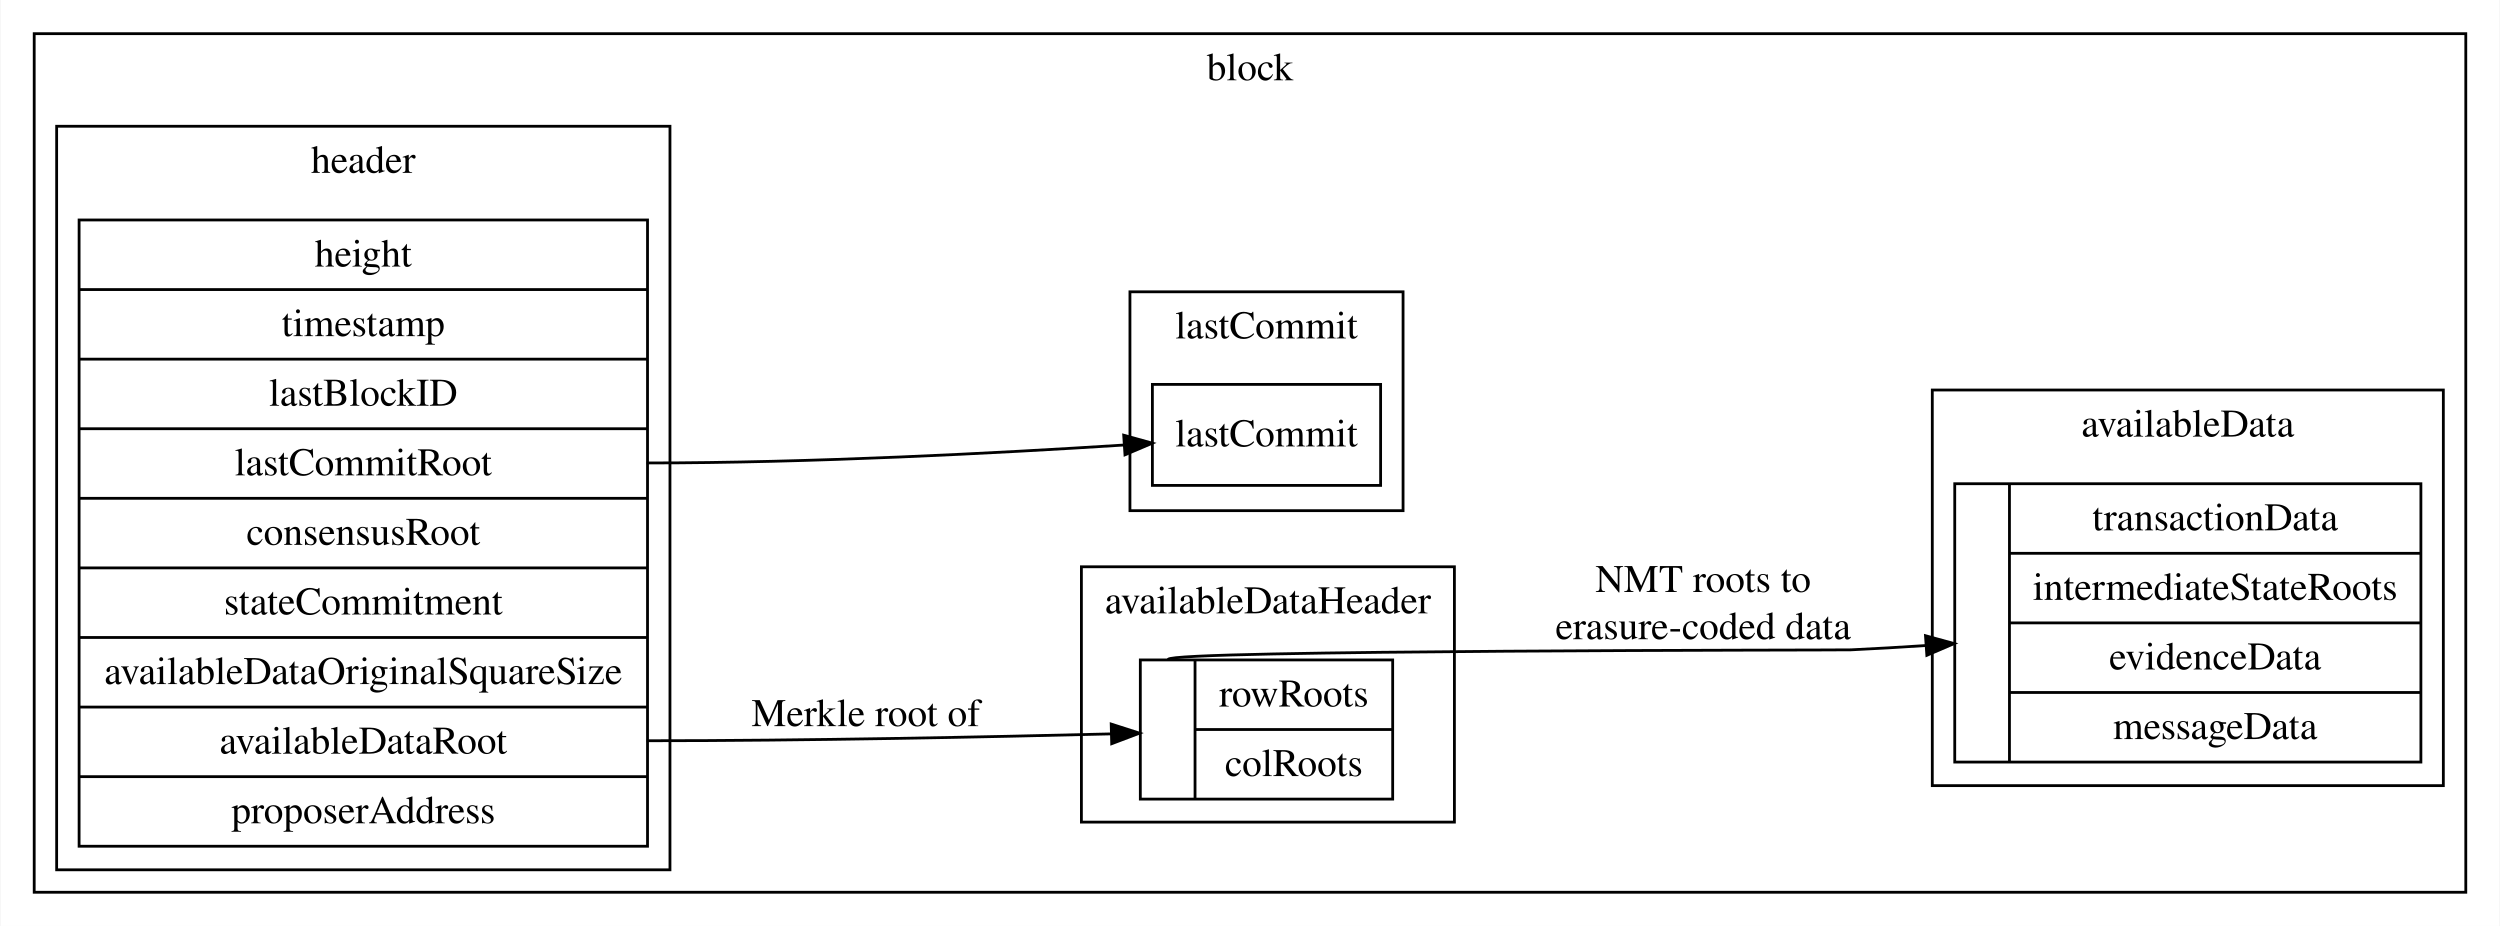
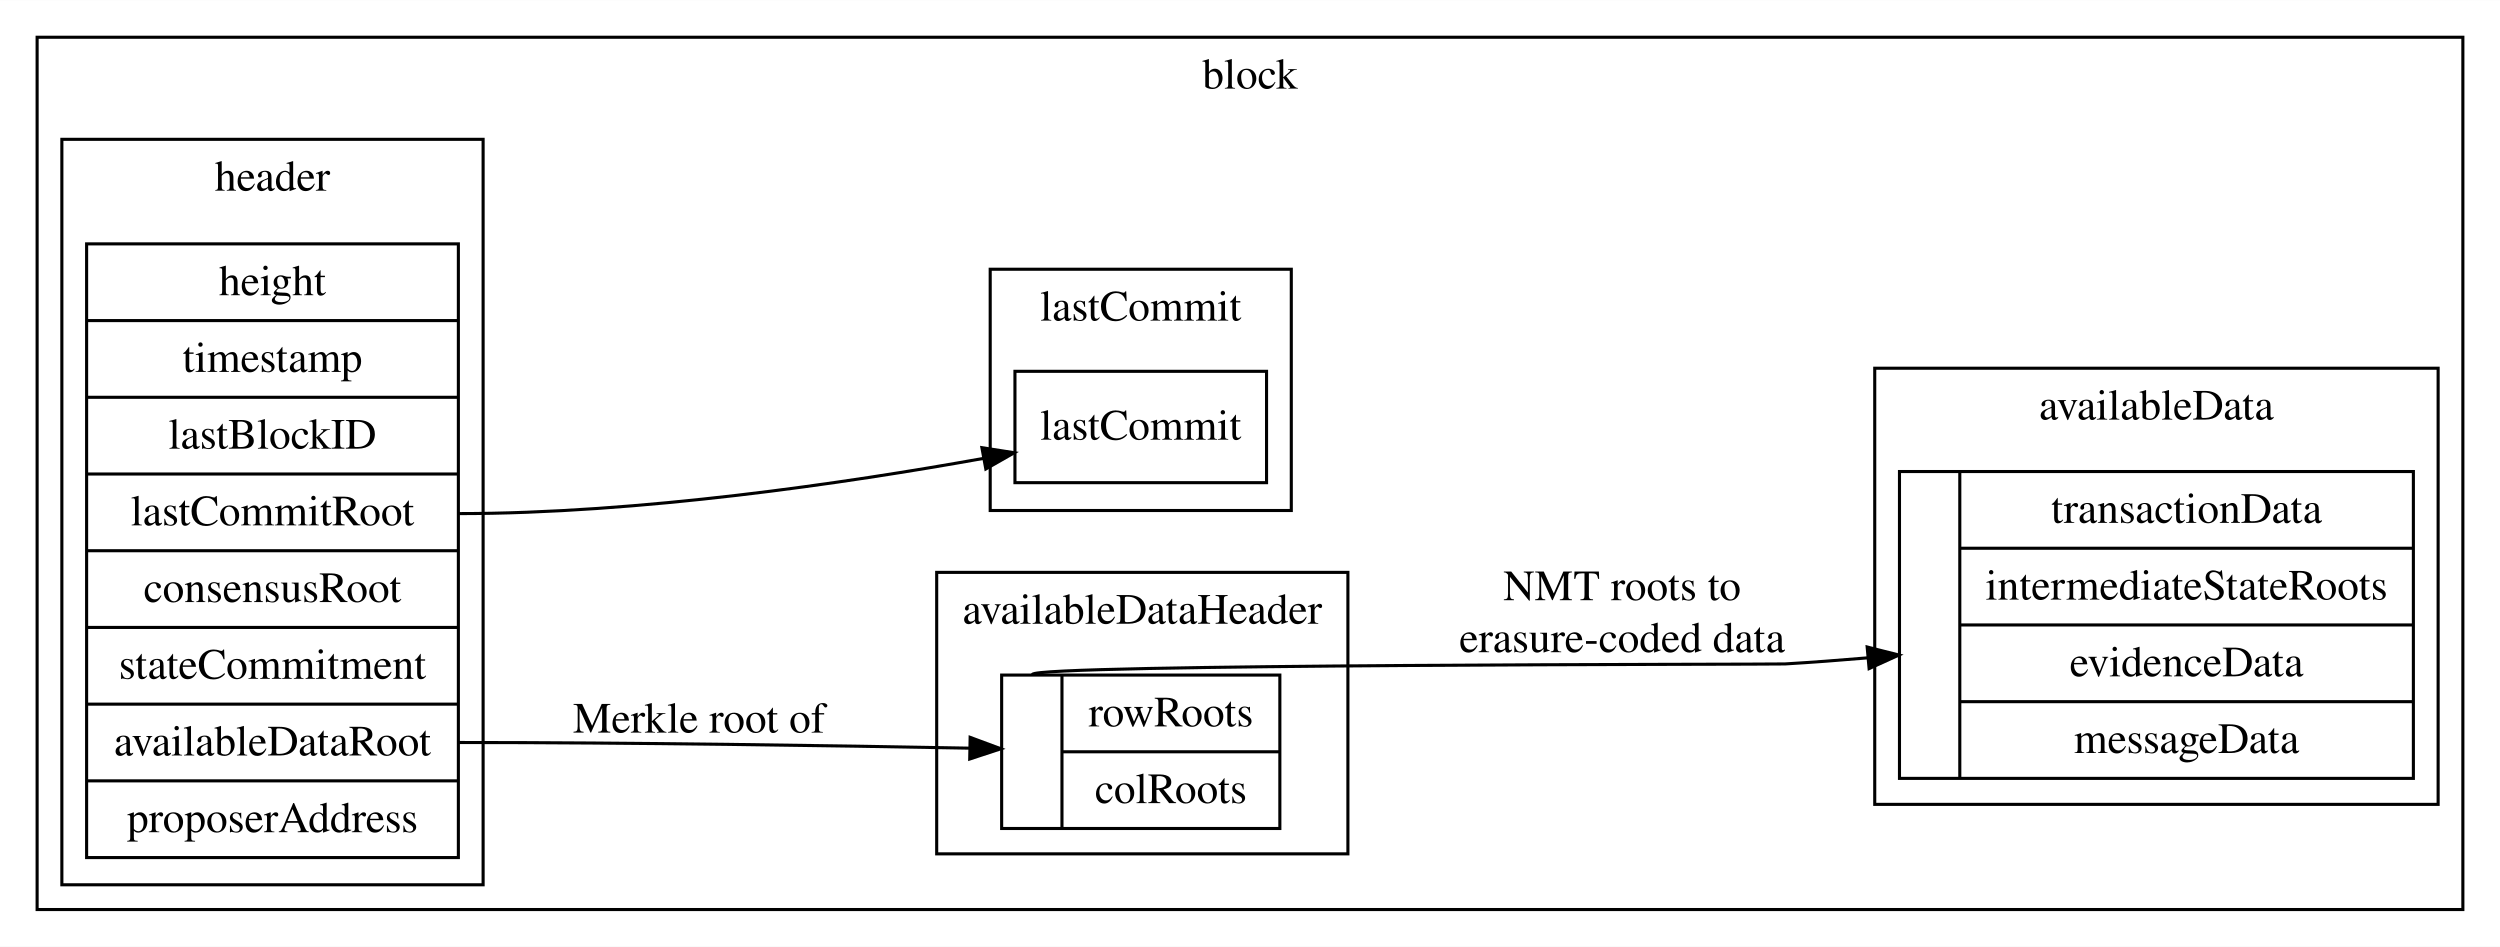
- <svg xmlns="http://www.w3.org/2000/svg" width="891pt" height="330pt" viewBox="0.00 0.00 890.62 330.00">
-   <g id="graph0" class="graph" transform="scale(1 1) rotate(0) translate(4 326)">
-     <polygon fill="#ffffff" stroke="transparent" points="-4,4 -4,-326 886.617,-326 886.617,4 -4,4" />
+ <svg xmlns="http://www.w3.org/2000/svg" width="808pt" height="306pt" viewBox="0.00 0.00 808.22 306.00">
+   <g id="graph0" class="graph" transform="scale(1 1) rotate(0) translate(4 302)">
+     <polygon fill="#ffffff" stroke="transparent" points="-4,4 -4,-302 804.216,-302 804.216,4 -4,4" />
    <g id="clust1" class="cluster">
-       <polygon fill="none" stroke="#000000" points="8,-8 8,-314 874.617,-314 874.617,-8 8,-8" />
-       <text text-anchor="middle" x="441.308" y="-297.4" font-family="Times,serif" font-size="14.00" fill="#000000">block</text>
+       <polygon fill="none" stroke="#000000" points="8,-8 8,-290 792.216,-290 792.216,-8 8,-8" />
+       <text text-anchor="middle" x="400.108" y="-273.4" font-family="Times,serif" font-size="14.00" fill="#000000">block</text>
    </g>
    <g id="clust2" class="cluster">
-       <polygon fill="none" stroke="#000000" points="381.222,-33 381.222,-124 514.161,-124 514.161,-33 381.222,-33" />
-       <text text-anchor="middle" x="447.691" y="-107.4" font-family="Times,serif" font-size="14.00" fill="#000000">availableDataHeader</text>
+       <polygon fill="none" stroke="#000000" points="298.821,-26 298.821,-117 431.76,-117 431.76,-26 298.821,-26" />
+       <text text-anchor="middle" x="365.29" y="-100.4" font-family="Times,serif" font-size="14.00" fill="#000000">availableDataHeader</text>
    </g>
    <g id="clust3" class="cluster">
-       <polygon fill="none" stroke="#000000" points="684.48,-46 684.48,-187 866.617,-187 866.617,-46 684.48,-46" />
-       <text text-anchor="middle" x="775.548" y="-170.4" font-family="Times,serif" font-size="14.00" fill="#000000">availableData</text>
+       <polygon fill="none" stroke="#000000" points="602.079,-42 602.079,-183 784.216,-183 784.216,-42 602.079,-42" />
+       <text text-anchor="middle" x="693.147" y="-166.4" font-family="Times,serif" font-size="14.00" fill="#000000">availableData</text>
    </g>
    <g id="clust4" class="cluster">
-       <polygon fill="none" stroke="#000000" points="398.522,-144 398.522,-222 495.861,-222 495.861,-144 398.522,-144" />
-       <text text-anchor="middle" x="447.191" y="-205.4" font-family="Times,serif" font-size="14.00" fill="#000000">lastCommit</text>
+       <polygon fill="none" stroke="#000000" points="316.12,-137 316.12,-215 413.46,-215 413.46,-137 316.12,-137" />
+       <text text-anchor="middle" x="364.79" y="-198.4" font-family="Times,serif" font-size="14.00" fill="#000000">lastCommit</text>
    </g>
    <g id="clust5" class="cluster">
-       <polygon fill="none" stroke="#000000" points="16,-16 16,-281 234.585,-281 234.585,-16 16,-16" />
-       <text text-anchor="middle" x="125.293" y="-264.4" font-family="Times,serif" font-size="14.00" fill="#000000">header</text>
+       <polygon fill="none" stroke="#000000" points="16,-16 16,-257 152.184,-257 152.184,-16 16,-16" />
+       <text text-anchor="middle" x="84.092" y="-240.4" font-family="Times,serif" font-size="14.00" fill="#000000">header</text>
    </g>
    <g id="node1" class="node">
-       <polygon fill="none" stroke="#000000" points="402.222,-41.2 402.222,-90.8 492.161,-90.8 492.161,-41.2 402.222,-41.2" />
-       <text text-anchor="middle" x="411.972" y="-61.8" font-family="Times,serif" font-size="14.00" fill="#000000"> </text>
-       <polyline fill="none" stroke="#000000" points="421.722,-41.2 421.722,-90.8 " />
-       <text text-anchor="middle" x="456.941" y="-74.2" font-family="Times,serif" font-size="14.00" fill="#000000">rowRoots</text>
-       <polyline fill="none" stroke="#000000" points="421.722,-66 492.161,-66 " />
-       <text text-anchor="middle" x="456.941" y="-49.4" font-family="Times,serif" font-size="14.00" fill="#000000">colRoots</text>
+       <polygon fill="none" stroke="#000000" points="319.821,-34.2 319.821,-83.8 409.76,-83.8 409.76,-34.2 319.821,-34.2" />
+       <text text-anchor="middle" x="329.571" y="-54.8" font-family="Times,serif" font-size="14.00" fill="#000000"> </text>
+       <polyline fill="none" stroke="#000000" points="339.321,-34.2 339.321,-83.8 " />
+       <text text-anchor="middle" x="374.54" y="-67.2" font-family="Times,serif" font-size="14.00" fill="#000000">rowRoots</text>
+       <polyline fill="none" stroke="#000000" points="339.321,-59 409.76,-59 " />
+       <text text-anchor="middle" x="374.54" y="-42.4" font-family="Times,serif" font-size="14.00" fill="#000000">colRoots</text>
    </g>
    <g id="node2" class="node">
-       <polygon fill="none" stroke="#000000" points="692.48,-54.4 692.48,-153.6 858.617,-153.6 858.617,-54.4 692.48,-54.4" />
-       <text text-anchor="middle" x="702.23" y="-99.8" font-family="Times,serif" font-size="14.00" fill="#000000"> </text>
-       <polyline fill="none" stroke="#000000" points="711.98,-54.4 711.98,-153.6 " />
-       <text text-anchor="middle" x="785.298" y="-137" font-family="Times,serif" font-size="14.00" fill="#000000">transactionData</text>
-       <polyline fill="none" stroke="#000000" points="711.98,-128.8 858.617,-128.8 " />
-       <text text-anchor="middle" x="785.298" y="-112.2" font-family="Times,serif" font-size="14.00" fill="#000000">intermediateStateRoots</text>
-       <polyline fill="none" stroke="#000000" points="711.98,-104 858.617,-104 " />
-       <text text-anchor="middle" x="785.298" y="-87.4" font-family="Times,serif" font-size="14.00" fill="#000000">evidenceData</text>
-       <polyline fill="none" stroke="#000000" points="711.98,-79.2 858.617,-79.2 " />
-       <text text-anchor="middle" x="785.298" y="-62.6" font-family="Times,serif" font-size="14.00" fill="#000000">messageData</text>
+       <polygon fill="none" stroke="#000000" points="610.079,-50.4 610.079,-149.6 776.216,-149.6 776.216,-50.4 610.079,-50.4" />
+       <text text-anchor="middle" x="619.829" y="-95.8" font-family="Times,serif" font-size="14.00" fill="#000000"> </text>
+       <polyline fill="none" stroke="#000000" points="629.579,-50.4 629.579,-149.6 " />
+       <text text-anchor="middle" x="702.897" y="-133" font-family="Times,serif" font-size="14.00" fill="#000000">transactionData</text>
+       <polyline fill="none" stroke="#000000" points="629.579,-124.8 776.216,-124.8 " />
+       <text text-anchor="middle" x="702.897" y="-108.2" font-family="Times,serif" font-size="14.00" fill="#000000">intermediateStateRoots</text>
+       <polyline fill="none" stroke="#000000" points="629.579,-100 776.216,-100 " />
+       <text text-anchor="middle" x="702.897" y="-83.4" font-family="Times,serif" font-size="14.00" fill="#000000">evidenceData</text>
+       <polyline fill="none" stroke="#000000" points="629.579,-75.2 776.216,-75.2 " />
+       <text text-anchor="middle" x="702.897" y="-58.6" font-family="Times,serif" font-size="14.00" fill="#000000">messageData</text>
    </g>
    <g id="edge3" class="edge">
-       <path fill="none" stroke="#000000" d="M412.191,-91C412.191,-94.379 652.104,-94.242 655.48,-94.4 664.131,-94.806 673.125,-95.332 682.125,-95.928" />
-       <polygon fill="#000000" stroke="#000000" points="682.053,-99.431 692.271,-96.628 682.536,-92.448 682.053,-99.431" />
-       <text text-anchor="middle" x="602.82" y="-115" font-family="Times,serif" font-size="14.00" fill="#000000">NMT roots to</text>
-       <text text-anchor="middle" x="602.82" y="-98.2" font-family="Times,serif" font-size="14.00" fill="#000000">erasure-coded data</text>
+       <path fill="none" stroke="#000000" d="M329.79,-84C329.79,-87.379 569.705,-87.2 573.079,-87.4 581.744,-87.914 590.748,-88.592 599.754,-89.366" />
+       <polygon fill="#000000" stroke="#000000" points="599.632,-92.869 609.905,-90.279 600.258,-85.897 599.632,-92.869" />
+       <text text-anchor="middle" x="520.419" y="-108" font-family="Times,serif" font-size="14.00" fill="#000000">NMT roots to</text>
+       <text text-anchor="middle" x="520.419" y="-91.2" font-family="Times,serif" font-size="14.00" fill="#000000">erasure-coded data</text>
    </g>
    <g id="node3" class="node">
-       <polygon fill="none" stroke="#000000" points="406.522,-153 406.522,-189 487.861,-189 487.861,-153 406.522,-153" />
-       <text text-anchor="middle" x="447.191" y="-166.9" font-family="Times,serif" font-size="14.00" fill="#000000">lastCommit</text>
+       <polygon fill="none" stroke="#000000" points="324.12,-146 324.12,-182 405.46,-182 405.46,-146 324.12,-146" />
+       <text text-anchor="middle" x="364.79" y="-159.9" font-family="Times,serif" font-size="14.00" fill="#000000">lastCommit</text>
    </g>
    <g id="node4" class="node">
-       <polygon fill="none" stroke="#000000" points="24,-24.4 24,-247.6 226.585,-247.6 226.585,-24.4 24,-24.4" />
-       <text text-anchor="middle" x="125.293" y="-231" font-family="Times,serif" font-size="14.00" fill="#000000">height</text>
-       <polyline fill="none" stroke="#000000" points="24,-222.8 226.585,-222.8 " />
-       <text text-anchor="middle" x="125.293" y="-206.2" font-family="Times,serif" font-size="14.00" fill="#000000">timestamp</text>
-       <polyline fill="none" stroke="#000000" points="24,-198 226.585,-198 " />
-       <text text-anchor="middle" x="125.293" y="-181.4" font-family="Times,serif" font-size="14.00" fill="#000000">lastBlockID</text>
-       <polyline fill="none" stroke="#000000" points="24,-173.2 226.585,-173.2 " />
-       <text text-anchor="middle" x="125.293" y="-156.6" font-family="Times,serif" font-size="14.00" fill="#000000">lastCommitRoot</text>
-       <polyline fill="none" stroke="#000000" points="24,-148.4 226.585,-148.4 " />
-       <text text-anchor="middle" x="125.293" y="-131.8" font-family="Times,serif" font-size="14.00" fill="#000000">consensusRoot</text>
-       <polyline fill="none" stroke="#000000" points="24,-123.6 226.585,-123.6 " />
-       <text text-anchor="middle" x="125.293" y="-107" font-family="Times,serif" font-size="14.00" fill="#000000">stateCommitment</text>
-       <polyline fill="none" stroke="#000000" points="24,-98.8 226.585,-98.8 " />
-       <text text-anchor="middle" x="125.293" y="-82.2" font-family="Times,serif" font-size="14.00" fill="#000000">availableDataOriginalSquareSize</text>
-       <polyline fill="none" stroke="#000000" points="24,-74 226.585,-74 " />
-       <text text-anchor="middle" x="125.293" y="-57.4" font-family="Times,serif" font-size="14.00" fill="#000000">availableDataRoot</text>
-       <polyline fill="none" stroke="#000000" points="24,-49.2 226.585,-49.2 " />
-       <text text-anchor="middle" x="125.293" y="-32.6" font-family="Times,serif" font-size="14.00" fill="#000000">proposerAddress</text>
+       <polygon fill="none" stroke="#000000" points="24,-24.8 24,-223.2 144.184,-223.2 144.184,-24.8 24,-24.8" />
+       <text text-anchor="middle" x="84.092" y="-206.6" font-family="Times,serif" font-size="14.00" fill="#000000">height</text>
+       <polyline fill="none" stroke="#000000" points="24,-198.4 144.184,-198.4 " />
+       <text text-anchor="middle" x="84.092" y="-181.8" font-family="Times,serif" font-size="14.00" fill="#000000">timestamp</text>
+       <polyline fill="none" stroke="#000000" points="24,-173.6 144.184,-173.6 " />
+       <text text-anchor="middle" x="84.092" y="-157" font-family="Times,serif" font-size="14.00" fill="#000000">lastBlockID</text>
+       <polyline fill="none" stroke="#000000" points="24,-148.8 144.184,-148.8 " />
+       <text text-anchor="middle" x="84.092" y="-132.2" font-family="Times,serif" font-size="14.00" fill="#000000">lastCommitRoot</text>
+       <polyline fill="none" stroke="#000000" points="24,-124 144.184,-124 " />
+       <text text-anchor="middle" x="84.092" y="-107.4" font-family="Times,serif" font-size="14.00" fill="#000000">consensusRoot</text>
+       <polyline fill="none" stroke="#000000" points="24,-99.2 144.184,-99.2 " />
+       <text text-anchor="middle" x="84.092" y="-82.6" font-family="Times,serif" font-size="14.00" fill="#000000">stateCommitment</text>
+       <polyline fill="none" stroke="#000000" points="24,-74.4 144.184,-74.4 " />
+       <text text-anchor="middle" x="84.092" y="-57.8" font-family="Times,serif" font-size="14.00" fill="#000000">availableDataRoot</text>
+       <polyline fill="none" stroke="#000000" points="24,-49.6 144.184,-49.6 " />
+       <text text-anchor="middle" x="84.092" y="-33" font-family="Times,serif" font-size="14.00" fill="#000000">proposerAddress</text>
    </g>
    <g id="edge2" class="edge">
-       <path fill="none" stroke="#000000" d="M226.292,-62C282.695,-62 347.184,-63.32 391.861,-64.443" />
-       <polygon fill="#000000" stroke="#000000" points="391.841,-67.944 401.928,-64.701 392.021,-60.946 391.841,-67.944" />
-       <text text-anchor="middle" x="304.403" y="-67.2" font-family="Times,serif" font-size="14.00" fill="#000000">Merkle root of</text>
+       <path fill="none" stroke="#000000" d="M144.092,-62C200.439,-62 264.87,-61.01 309.508,-60.168" />
+       <polygon fill="#000000" stroke="#000000" points="309.635,-63.666 319.566,-59.974 309.5,-56.667 309.635,-63.666" />
+       <text text-anchor="middle" x="222.002" y="-65.2" font-family="Times,serif" font-size="14.00" fill="#000000">Merkle root of</text>
    </g>
    <g id="edge1" class="edge">
-       <path fill="none" stroke="#000000" d="M226.292,-161C284.702,-161 351.71,-164.532 396.464,-167.398" />
-       <polygon fill="#000000" stroke="#000000" points="396.296,-170.894 406.503,-168.054 396.752,-163.909 396.296,-170.894" />
+       <path fill="none" stroke="#000000" d="M144.092,-136C202.677,-136 269.319,-145.83 313.902,-153.841" />
+       <polygon fill="#000000" stroke="#000000" points="313.437,-157.315 323.904,-155.675 314.699,-150.429 313.437,-157.315" />
    </g>
  </g>
</svg>
